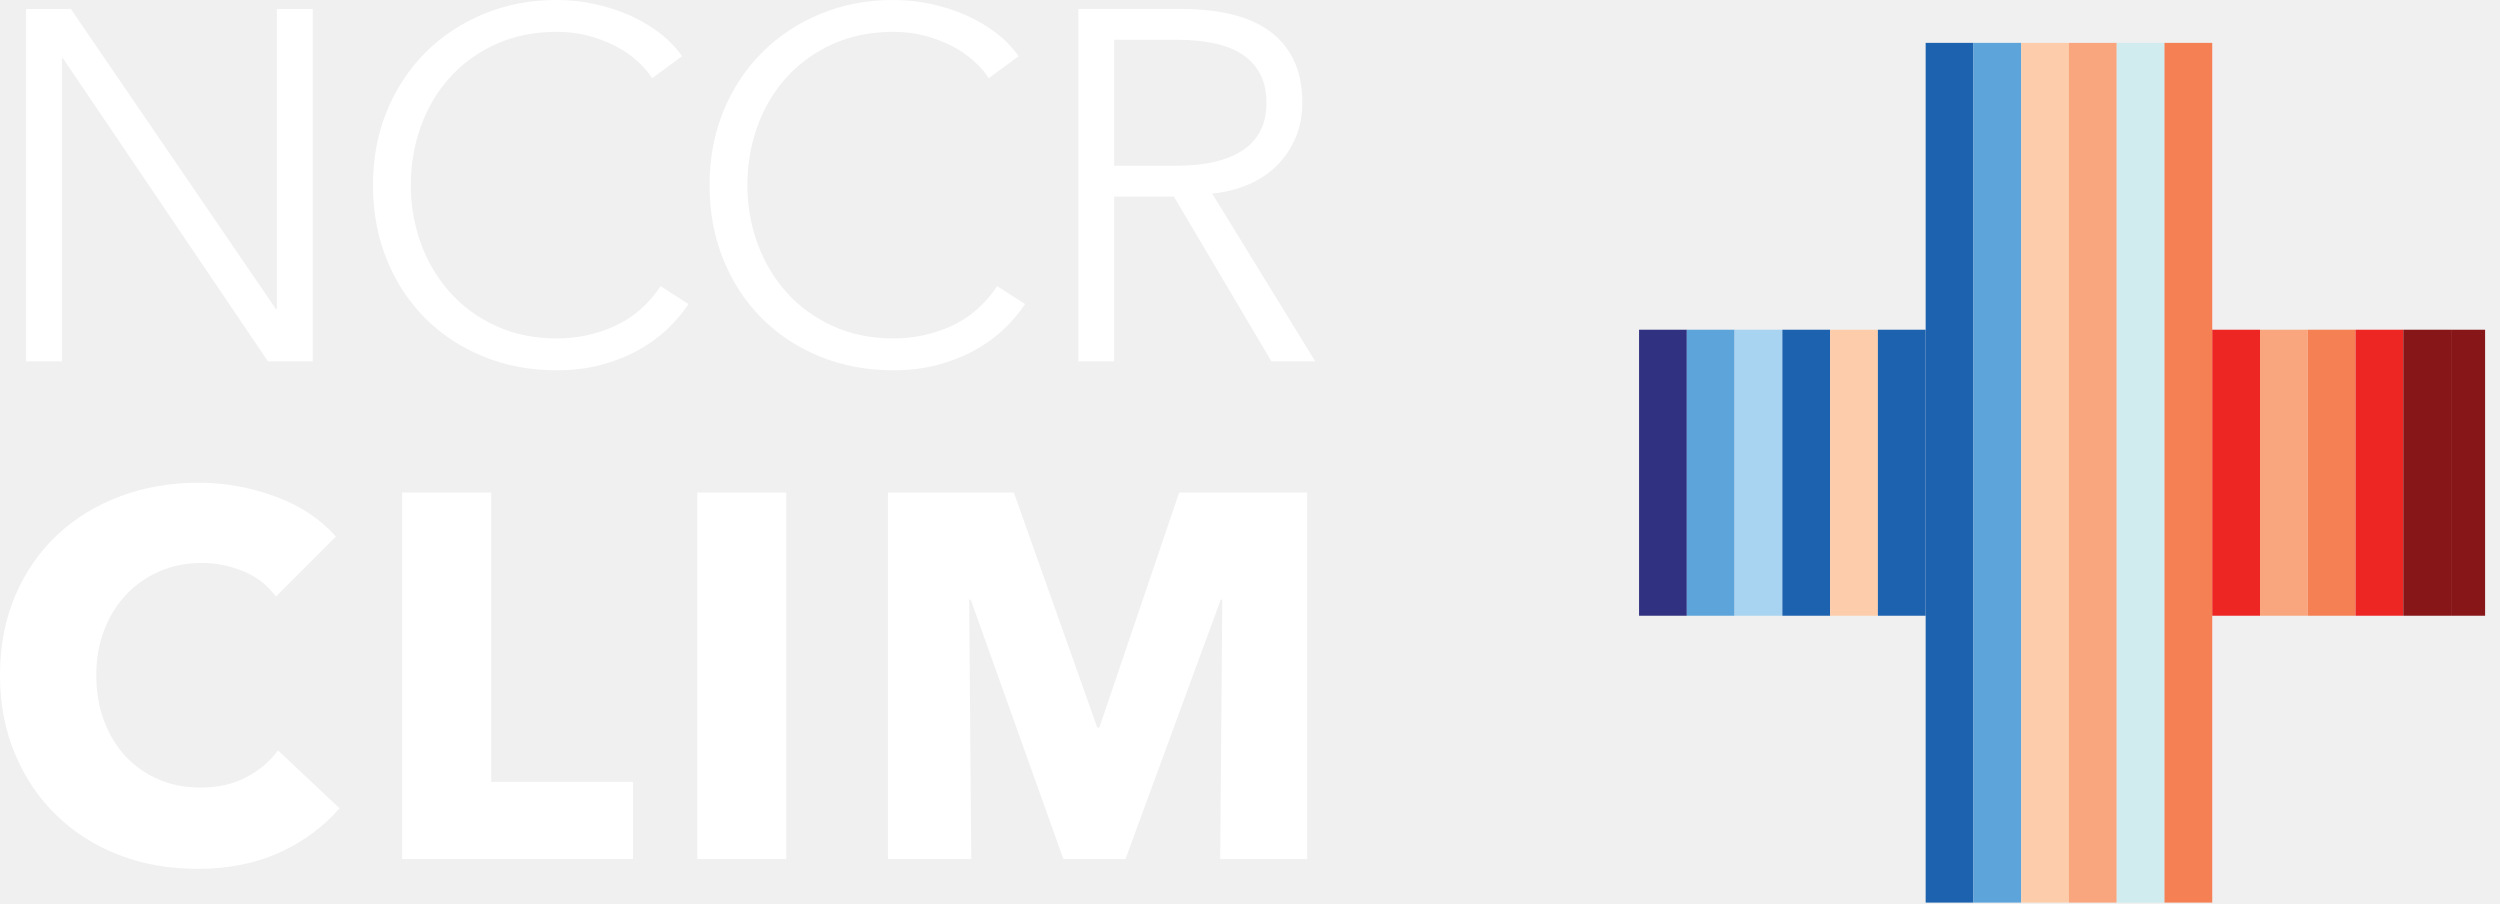
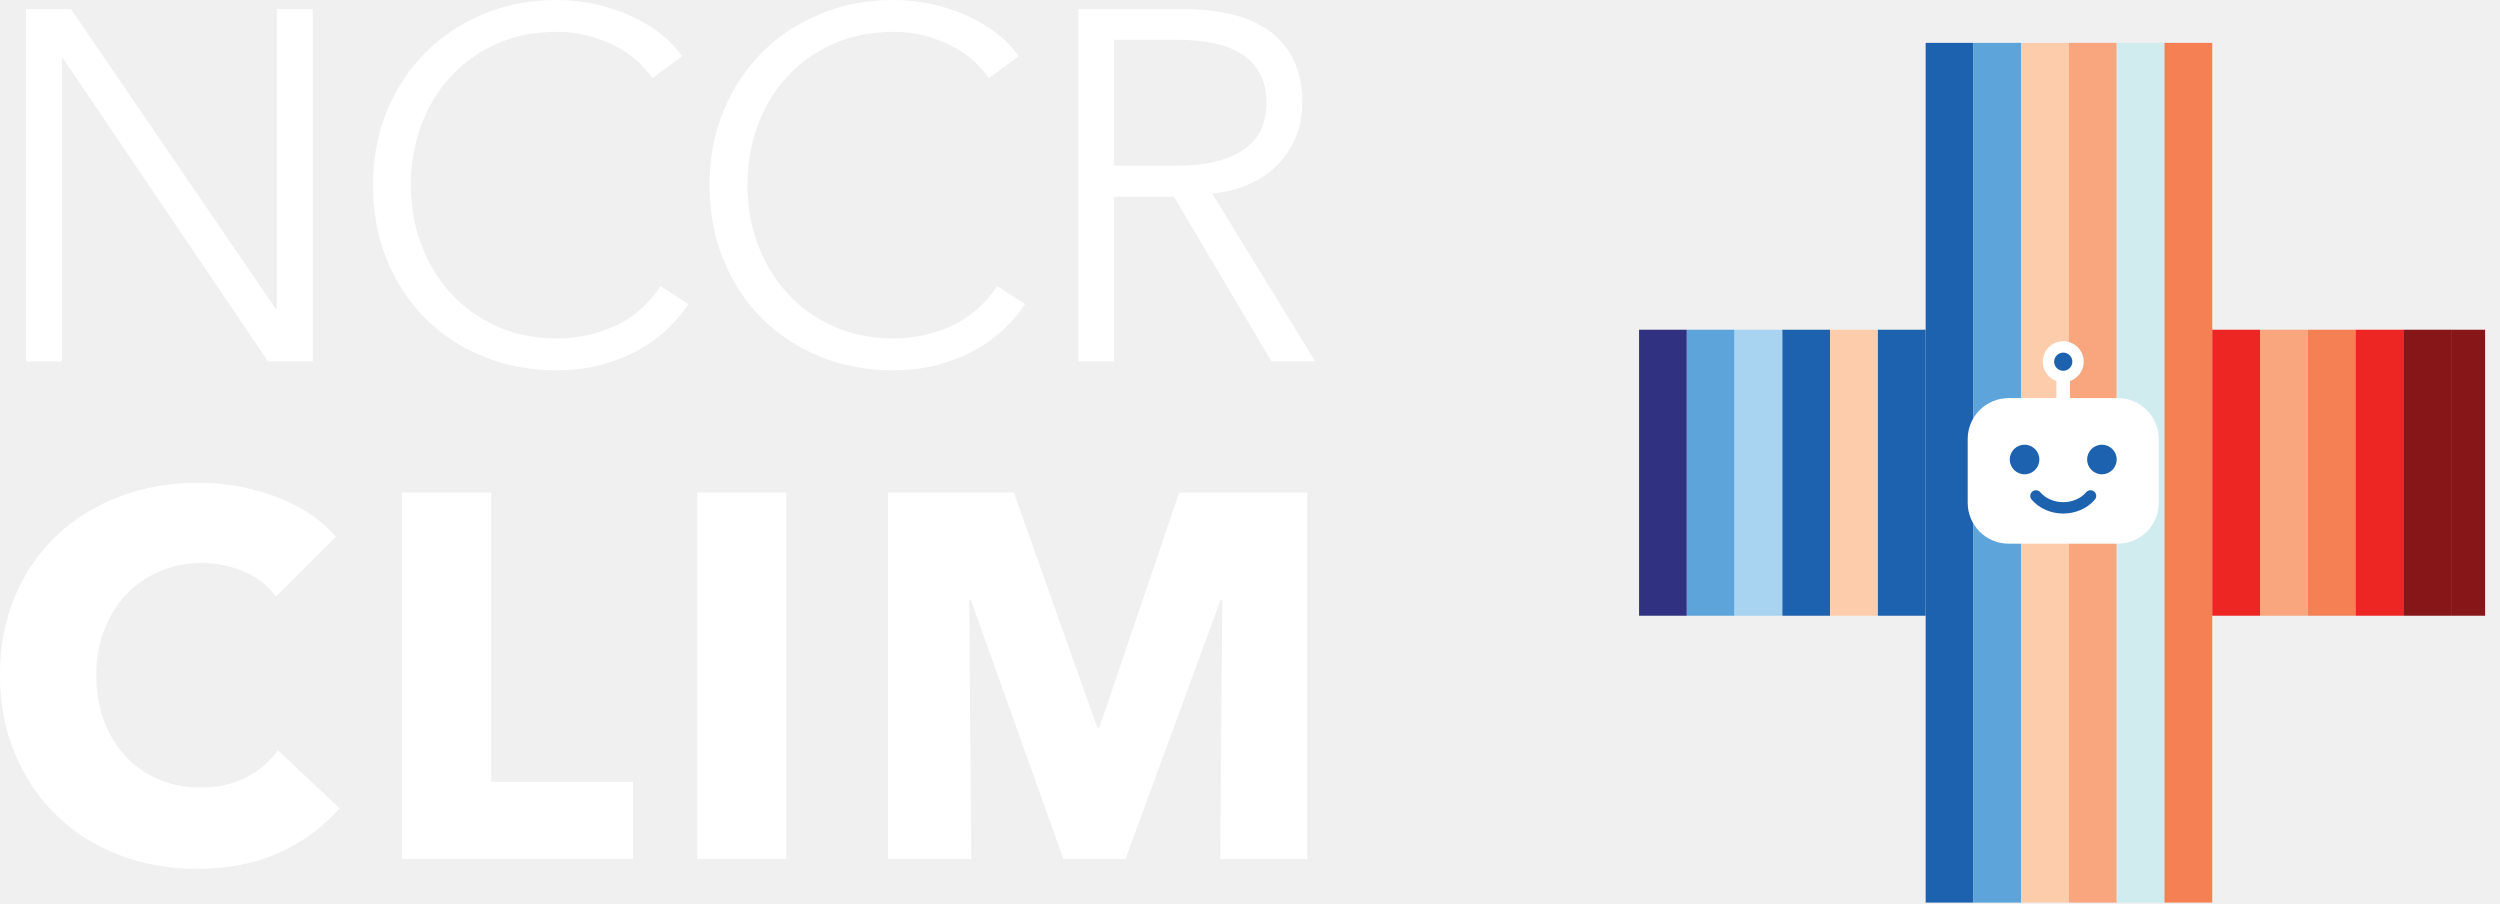
<svg xmlns="http://www.w3.org/2000/svg" width="100%" height="100%" viewBox="0 0 1099 397" version="1.1" xml:space="preserve" style="fill-rule:evenodd;clip-rule:evenodd;stroke-linejoin:round;stroke-miterlimit:2;">
  <g transform="matrix(5.55556,0,0,5.55556,121.291,26.9156)">
    <path d="M0,19.611L0.078,19.611L0.078,-4.135L2.914,-4.135L2.914,23.746L-0.63,23.746L-16.855,-0.237L-16.934,-0.237L-16.934,23.746L-19.769,23.746L-19.769,-4.135L-16.225,-4.135L0,19.611Z" style="fill:white;fill-rule:nonzero;" />
  </g>
  <g transform="matrix(5.55556,0,0,5.55556,302.669,29.1)">
    <path d="M0,18.824C-0.472,19.533 -1.043,20.203 -1.713,20.834C-2.382,21.466 -3.157,22.022 -4.036,22.502C-4.916,22.982 -5.887,23.362 -6.95,23.642C-8.014,23.922 -9.176,24.062 -10.436,24.062C-12.536,24.062 -14.479,23.694 -16.264,22.959C-18.05,22.224 -19.586,21.207 -20.872,19.907C-22.158,18.608 -23.162,17.066 -23.884,15.28C-24.607,13.495 -24.967,11.538 -24.967,9.412C-24.967,7.285 -24.6,5.33 -23.865,3.544C-23.13,1.759 -22.112,0.216 -20.812,-1.083C-19.513,-2.383 -17.977,-3.4 -16.205,-4.135C-14.433,-4.87 -12.51,-5.238 -10.436,-5.238C-9.412,-5.238 -8.408,-5.131 -7.423,-4.918C-6.439,-4.704 -5.513,-4.404 -4.647,-4.018C-3.78,-3.63 -2.993,-3.166 -2.284,-2.624C-1.575,-2.082 -0.984,-1.47 -0.512,-0.788L-2.875,0.945C-3.164,0.499 -3.551,0.053 -4.036,-0.394C-4.523,-0.84 -5.093,-1.234 -5.75,-1.575C-6.406,-1.916 -7.122,-2.192 -7.896,-2.402C-8.67,-2.612 -9.504,-2.718 -10.396,-2.718C-12.208,-2.718 -13.829,-2.39 -15.26,-1.736C-16.691,-1.081 -17.905,-0.198 -18.903,0.914C-19.901,2.026 -20.662,3.315 -21.187,4.781C-21.712,6.246 -21.974,7.79 -21.974,9.412C-21.974,11.034 -21.706,12.579 -21.167,14.044C-20.629,15.51 -19.861,16.799 -18.863,17.91C-17.866,19.023 -16.652,19.906 -15.221,20.56C-13.79,21.215 -12.182,21.542 -10.396,21.542C-8.795,21.542 -7.272,21.214 -5.828,20.557C-4.385,19.901 -3.177,18.85 -2.205,17.406L0,18.824Z" style="fill:white;fill-rule:nonzero;" />
  </g>
  <g transform="matrix(5.55556,0,0,5.55556,450.627,29.1)">
    <path d="M0,18.824C-0.472,19.533 -1.043,20.203 -1.713,20.834C-2.382,21.466 -3.157,22.022 -4.036,22.502C-4.916,22.982 -5.887,23.362 -6.95,23.642C-8.014,23.922 -9.176,24.062 -10.436,24.062C-12.536,24.062 -14.479,23.694 -16.264,22.959C-18.05,22.224 -19.586,21.207 -20.872,19.907C-22.158,18.608 -23.162,17.066 -23.884,15.28C-24.607,13.495 -24.967,11.538 -24.967,9.412C-24.967,7.285 -24.6,5.33 -23.865,3.544C-23.13,1.759 -22.112,0.216 -20.812,-1.083C-19.513,-2.383 -17.977,-3.4 -16.205,-4.135C-14.433,-4.87 -12.51,-5.238 -10.436,-5.238C-9.412,-5.238 -8.408,-5.131 -7.423,-4.918C-6.439,-4.704 -5.513,-4.404 -4.647,-4.018C-3.78,-3.63 -2.993,-3.166 -2.284,-2.624C-1.575,-2.082 -0.984,-1.47 -0.512,-0.788L-2.875,0.945C-3.164,0.499 -3.551,0.053 -4.036,-0.394C-4.523,-0.84 -5.093,-1.234 -5.75,-1.575C-6.406,-1.916 -7.122,-2.192 -7.896,-2.402C-8.67,-2.612 -9.504,-2.718 -10.396,-2.718C-12.208,-2.718 -13.829,-2.39 -15.26,-1.736C-16.691,-1.081 -17.905,-0.198 -18.903,0.914C-19.901,2.026 -20.662,3.315 -21.187,4.781C-21.712,6.246 -21.974,7.79 -21.974,9.412C-21.974,11.034 -21.706,12.579 -21.167,14.044C-20.629,15.51 -19.861,16.799 -18.863,17.91C-17.866,19.023 -16.652,19.906 -15.221,20.56C-13.79,21.215 -12.182,21.542 -10.396,21.542C-8.795,21.542 -7.272,21.214 -5.828,20.557C-4.385,19.901 -3.177,18.85 -2.205,17.406L0,18.824Z" style="fill:white;fill-rule:nonzero;" />
  </g>
  <g transform="matrix(5.55556,0,0,5.55556,489.778,89.9183)">
    <path d="M0,-3.071L4.923,-3.071C7.207,-3.071 8.965,-3.485 10.2,-4.312C11.434,-5.139 12.051,-6.379 12.051,-8.033C12.051,-8.952 11.88,-9.727 11.539,-10.357C11.197,-10.987 10.725,-11.499 10.121,-11.893C9.517,-12.286 8.782,-12.575 7.916,-12.759C7.049,-12.942 6.091,-13.035 5.041,-13.035L0,-13.035L0,-3.071ZM0,12.405L-2.835,12.405L-2.835,-15.476L5.356,-15.476C6.721,-15.476 7.988,-15.345 9.156,-15.082C10.324,-14.819 11.335,-14.393 12.189,-13.802C13.042,-13.212 13.705,-12.444 14.177,-11.499C14.65,-10.553 14.886,-9.398 14.886,-8.033C14.886,-7.009 14.702,-6.077 14.335,-5.237C13.967,-4.396 13.468,-3.668 12.838,-3.051C12.208,-2.434 11.46,-1.942 10.594,-1.575C9.727,-1.207 8.782,-0.97 7.758,-0.866L15.91,12.405L12.444,12.405L4.726,-0.629L0,-0.629L0,12.405Z" style="fill:white;fill-rule:nonzero;" />
  </g>
  <g transform="matrix(5.55556,0,0,5.55556,122.867,219.371)">
    <path d="M0,27.973C-1.884,28.833 -4.055,29.263 -6.512,29.263C-8.751,29.263 -10.82,28.895 -12.717,28.157C-14.615,27.42 -16.26,26.376 -17.652,25.024C-19.045,23.673 -20.137,22.055 -20.929,20.171C-21.721,18.287 -22.116,16.213 -22.116,13.946C-22.116,11.625 -21.714,9.523 -20.908,7.639C-20.103,5.755 -18.99,4.151 -17.57,2.826C-16.151,1.502 -14.485,0.485 -12.574,-0.225C-10.663,-0.935 -8.601,-1.29 -6.39,-1.29C-4.342,-1.29 -2.328,-0.928 -0.348,-0.205C1.631,0.519 3.236,1.577 4.464,2.969L-0.287,7.72C-0.942,6.819 -1.802,6.151 -2.867,5.714C-3.932,5.277 -5.024,5.058 -6.144,5.058C-7.372,5.058 -8.498,5.283 -9.522,5.734C-10.546,6.184 -11.427,6.806 -12.164,7.598C-12.901,8.39 -13.475,9.325 -13.884,10.403C-14.294,11.482 -14.498,12.663 -14.498,13.946C-14.498,15.256 -14.294,16.458 -13.884,17.55C-13.475,18.642 -12.908,19.577 -12.185,20.355C-11.461,21.133 -10.594,21.741 -9.584,22.178C-8.574,22.615 -7.468,22.833 -6.266,22.833C-4.874,22.833 -3.659,22.561 -2.622,22.014C-1.584,21.468 -0.752,20.759 -0.123,19.884L4.751,24.471C3.467,25.946 1.884,27.113 0,27.973" style="fill:white;fill-rule:nonzero;" />
  </g>
  <g transform="matrix(5.55556,0,0,5.55556,176.792,216.526)">
    <path d="M0,28.997L0,0L7.044,0L7.044,22.895L18.266,22.895L18.266,28.997L0,28.997Z" style="fill:white;fill-rule:nonzero;" />
  </g>
  <g transform="matrix(5.55556,0,0,5.55556,-236.223,-3884.58)">
    <rect x="97.691" y="738.199" width="7.044" height="28.997" style="fill:white;" />
  </g>
  <g transform="matrix(5.55556,0,0,5.55556,536.404,216.526)">
    <path d="M0,28.997L0.164,8.478L0.041,8.478L-7.495,28.997L-12.41,28.997L-19.741,8.478L-19.864,8.478L-19.7,28.997L-26.294,28.997L-26.294,0L-16.329,0L-9.727,18.594L-9.563,18.594L-3.248,0L6.88,0L6.88,28.997L0,28.997Z" style="fill:white;fill-rule:nonzero;" />
  </g>
  <g transform="matrix(5.55556,0,0,5.55556,-175.269,-178.123)">
    <clipPath id="_clip1">
      <rect x="154.016" y="35.453" width="74.173" height="69.017" clip-rule="nonzero" />
    </clipPath>
    <g clip-path="url(#_clip1)">
      <g transform="matrix(-1,0,0,1,326.268,-702.954)">
        <rect x="161.244" y="761.106" width="3.78" height="22.632" style="fill:rgb(49,49,129);" />
      </g>
      <g transform="matrix(-1,0,0,1,333.828,-702.954)">
        <rect x="165.024" y="761.106" width="3.78" height="22.632" style="fill:rgb(92,164,218);" />
      </g>
      <g transform="matrix(-1,0,0,1,341.388,-702.954)">
        <rect x="168.804" y="761.106" width="3.78" height="22.632" style="fill:rgb(168,211,241);" />
      </g>
      <g transform="matrix(-1,0,0,1,348.946,-702.954)">
        <rect x="172.583" y="761.106" width="3.78" height="22.632" style="fill:rgb(29,98,175);" />
      </g>
      <g transform="matrix(-1,0,0,1,356.504,-702.954)">
        <rect x="176.362" y="761.106" width="3.78" height="22.632" style="fill:rgb(253,205,171);" />
      </g>
      <g transform="matrix(-1,0,0,1,364.064,-702.954)">
        <rect x="180.142" y="761.106" width="3.78" height="22.632" style="fill:rgb(29,98,175);" />
      </g>
      <g transform="matrix(-1,0,0,1,371.624,-702.954)">
        <rect x="183.922" y="738.406" width="3.78" height="68.032" style="fill:rgb(29,98,175);" />
      </g>
      <g transform="matrix(-1,0,0,1,379.182,-702.954)">
        <rect x="187.701" y="738.406" width="3.78" height="68.032" style="fill:rgb(92,164,218);" />
      </g>
      <g transform="matrix(-1,0,0,1,386.742,-702.954)">
        <rect x="191.481" y="738.406" width="3.78" height="68.032" style="fill:rgb(253,205,171);" />
      </g>
      <g transform="matrix(-1,0,0,1,394.3,-702.954)">
        <rect x="195.26" y="738.406" width="3.78" height="68.032" style="fill:rgb(249,165,125);" />
      </g>
      <g transform="matrix(-1,0,0,1,401.86,-702.954)">
        <rect x="199.04" y="738.406" width="3.78" height="68.032" style="fill:rgb(208,236,239);" />
      </g>
      <g transform="matrix(-1,0,0,1,409.418,-702.954)">
        <rect x="202.819" y="738.406" width="3.78" height="68.032" style="fill:rgb(244,128,84);" />
      </g>
      <g transform="matrix(-1,0,0,1,416.978,-702.954)">
        <rect x="206.599" y="761.106" width="3.78" height="22.632" style="fill:rgb(237,38,36);" />
      </g>
      <g transform="matrix(-1,0,0,1,424.536,-702.954)">
        <rect x="210.378" y="761.106" width="3.78" height="22.632" style="fill:rgb(249,165,125);" />
      </g>
      <g transform="matrix(-1,0,0,1,432.096,-702.954)">
        <rect x="214.158" y="761.106" width="3.78" height="22.632" style="fill:rgb(244,128,84);" />
      </g>
      <g transform="matrix(-1,0,0,1,439.654,-702.954)">
        <rect x="217.937" y="761.106" width="3.78" height="22.632" style="fill:rgb(237,38,36);" />
      </g>
      <g transform="matrix(-1,0,0,1,447.214,-702.954)">
        <rect x="221.717" y="761.106" width="3.78" height="22.632" style="fill:rgb(134,22,24);" />
      </g>
      <g transform="matrix(-1,0,0,1,454.772,-702.954)">
        <rect x="225.496" y="761.106" width="3.78" height="22.632" style="fill:rgb(134,22,24);" />
      </g>
    </g>
  </g>
+   <g id="bot-mark" aria-label="bot icon">
+     <line x1="907" y1="166" x2="907" y2="176" style="stroke:white;stroke-width:6;stroke-linecap:round;" />
+     <circle cx="907" cy="159" r="9" style="fill:white;" />
+     <circle cx="907" cy="159" r="4" style="fill:rgb(29,98,175);" />
+     <rect x="865" y="175" width="84" height="64" rx="18" ry="18" style="fill:white;" />
+     <circle cx="890" cy="202" r="6.5" style="fill:rgb(29,98,175);" />
+     <circle cx="924" cy="202" r="6.5" style="fill:rgb(29,98,175);" />
+     <path d="M895,218 C901,225 913,225 919,218" style="fill:none;stroke:rgb(29,98,175);stroke-width:5;stroke-linecap:round;" />
+   </g>
</svg>
